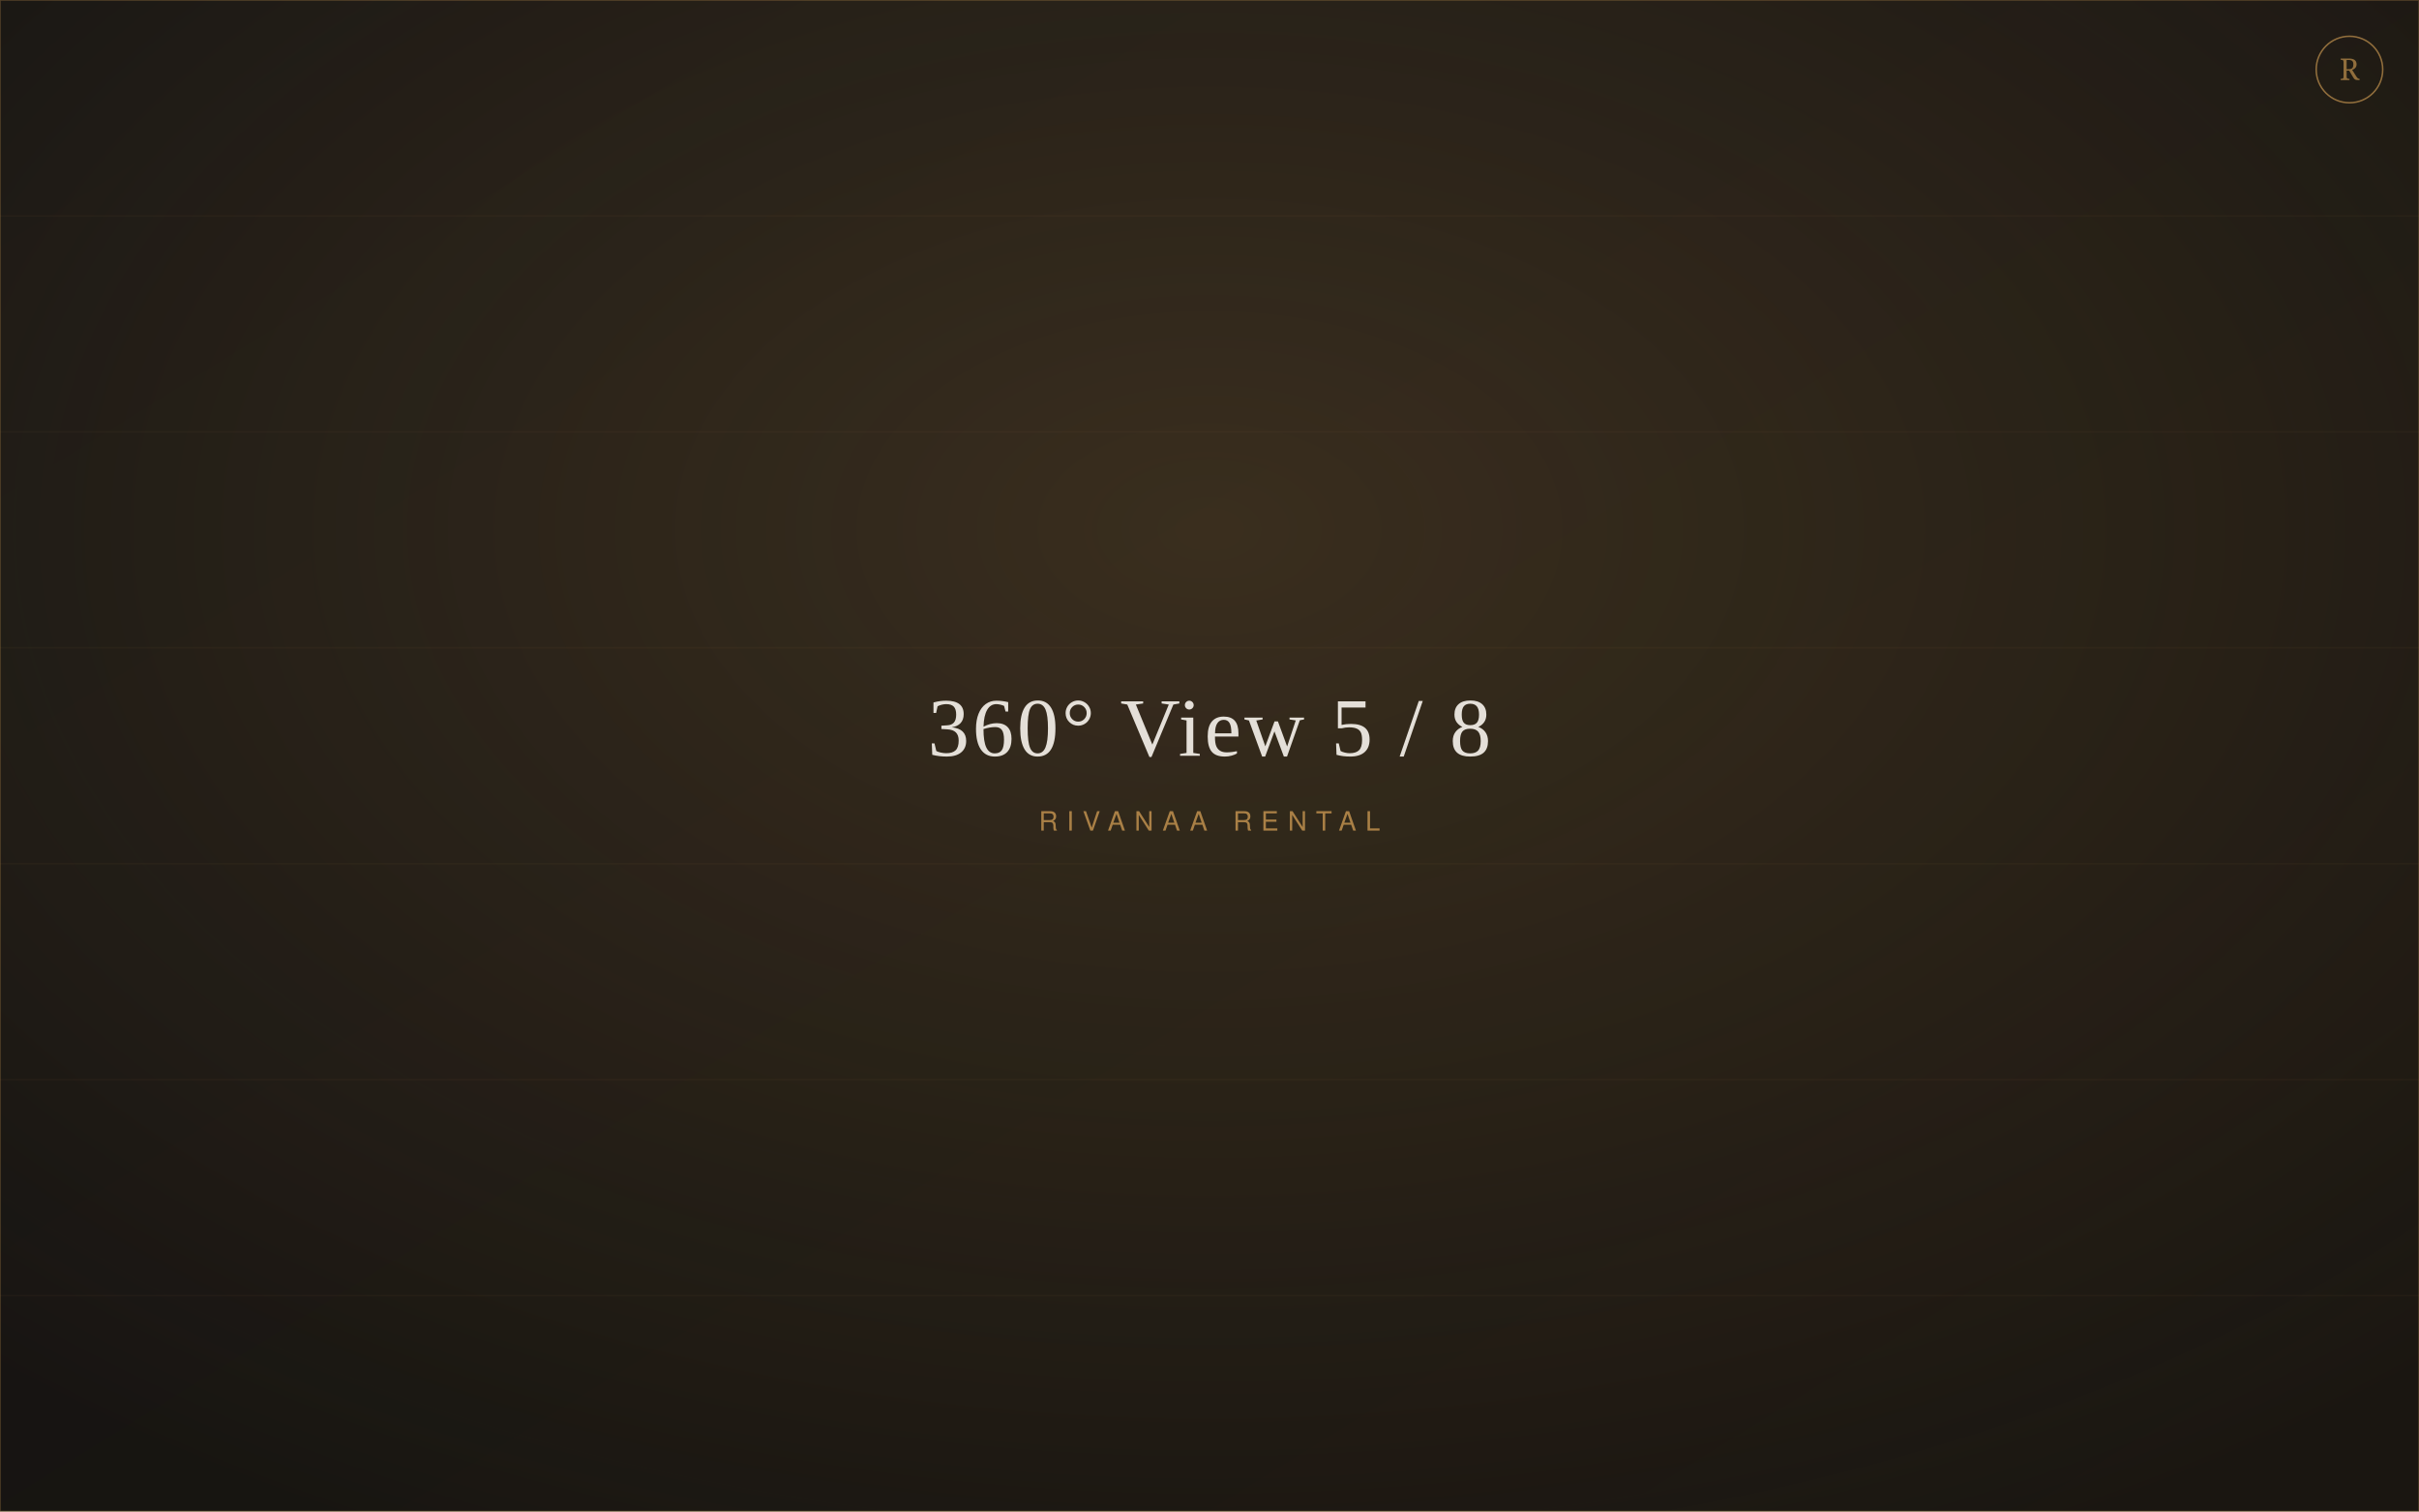
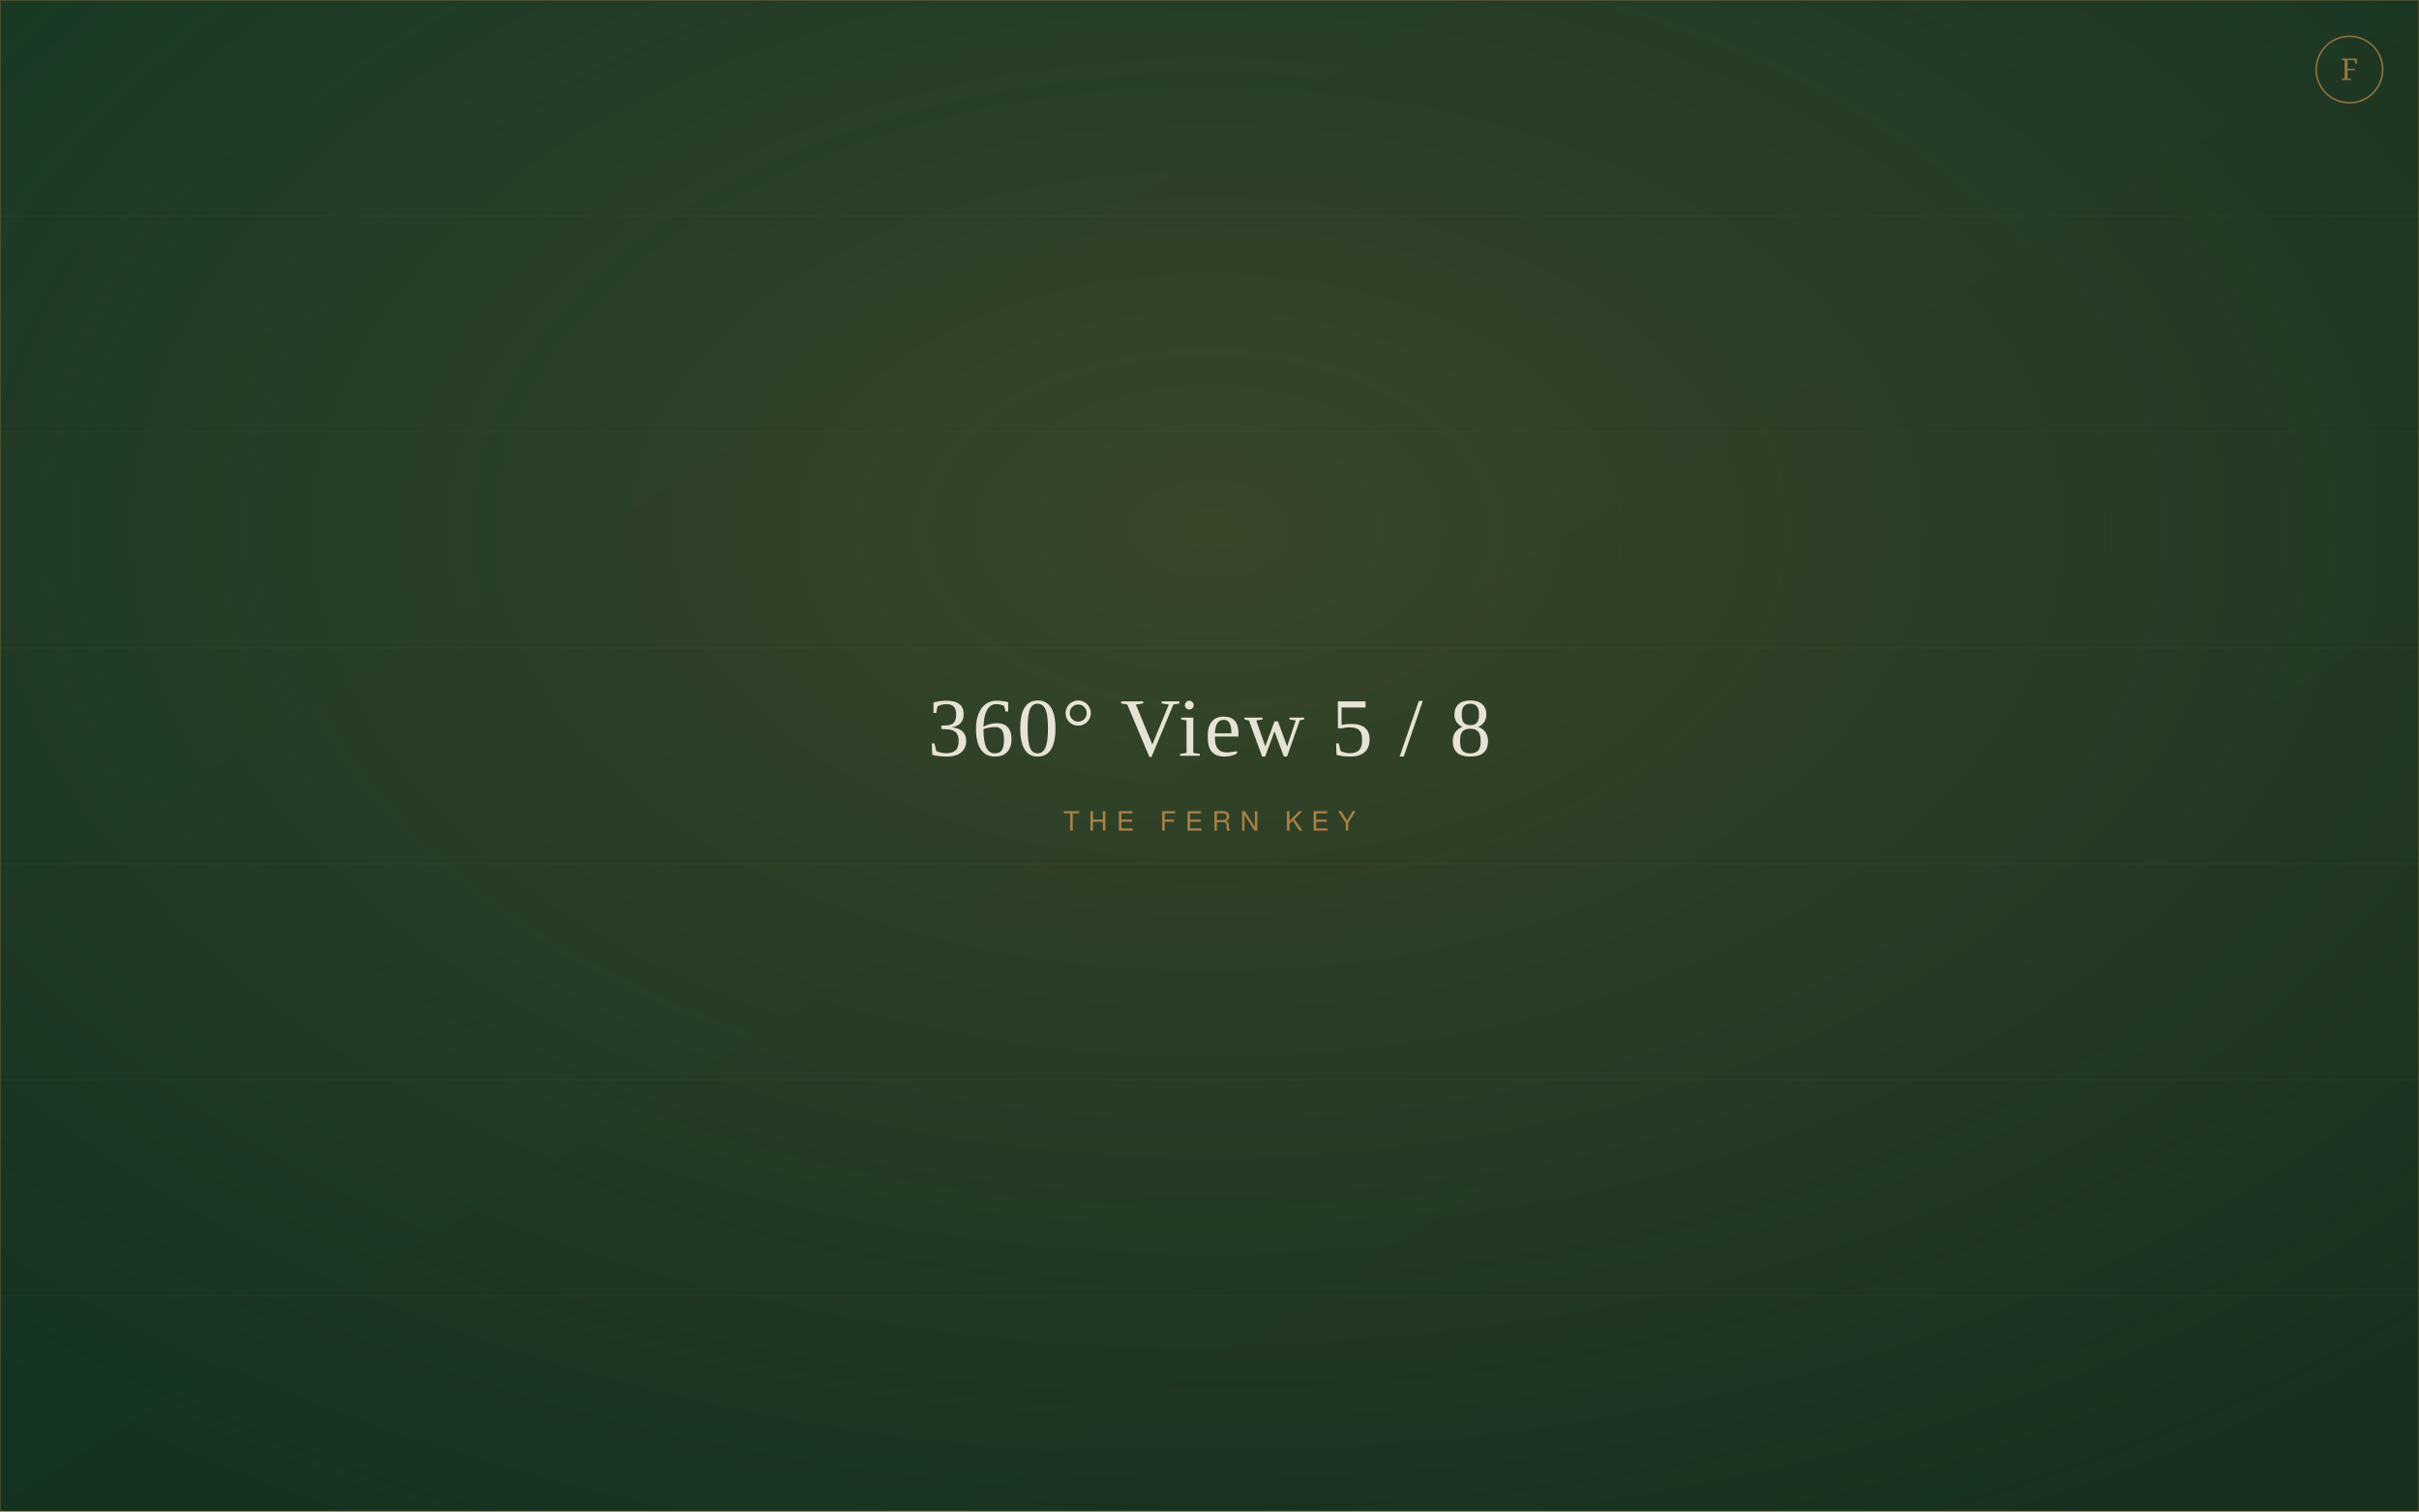
<svg xmlns="http://www.w3.org/2000/svg" width="1600" height="1000" viewBox="0 0 1600 1000">
  <defs>
    <linearGradient id="grad-360-5" x1="0%" y1="0%" x2="100%" y2="100%">
-       <stop offset="0%" stop-color="#141312" />
-       <stop offset="100%" stop-color="#1a1611" />
+       <stop offset="0%" stop-color="#123522" />
+       <stop offset="100%" stop-color="#17301f" />
    </linearGradient>
    <radialGradient id="glow-360-5" cx="50%" cy="35%" r="75%">
      <stop offset="0%" stop-color="#b78a4a" stop-opacity="0.22" />
      <stop offset="100%" stop-color="#b78a4a" stop-opacity="0" />
    </radialGradient>
  </defs>
  <rect width="1600" height="1000" fill="url(#grad-360-5)" />
  <rect width="1600" height="1000" fill="url(#glow-360-5)" />
  <line x1="0" y1="142.857" x2="1600" y2="142.857" stroke="#b78a4a" stroke-opacity="0.05" stroke-width="1" />
  <line x1="0" y1="285.714" x2="1600" y2="285.714" stroke="#b78a4a" stroke-opacity="0.05" stroke-width="1" />
  <line x1="0" y1="428.571" x2="1600" y2="428.571" stroke="#b78a4a" stroke-opacity="0.05" stroke-width="1" />
  <line x1="0" y1="571.429" x2="1600" y2="571.429" stroke="#b78a4a" stroke-opacity="0.05" stroke-width="1" />
  <line x1="0" y1="714.286" x2="1600" y2="714.286" stroke="#b78a4a" stroke-opacity="0.05" stroke-width="1" />
  <line x1="0" y1="857.143" x2="1600" y2="857.143" stroke="#b78a4a" stroke-opacity="0.05" stroke-width="1" />
  <rect x="0" y="0" width="1600" height="1000" fill="none" stroke="#b78a4a" stroke-opacity="0.35" stroke-width="1" />
  <g opacity="0.9" font-family="Georgia, 'Times New Roman', serif" text-anchor="middle">
-     <text x="800" y="500" fill="#f7f3ec" font-size="55" letter-spacing="2">360° View 5 / 8</text>
-     <text x="800" y="549.5" fill="#b78a4a" font-family="Helvetica, Arial, sans-serif" font-size="17.6" letter-spacing="6">RIVANAA RENTAL</text>
+     <text x="800" y="500" fill="#faf4e7" font-size="55" letter-spacing="2">360° View 5 / 8</text>
+     <text x="800" y="549.5" fill="#b78a4a" font-family="Helvetica, Arial, sans-serif" font-size="17.6" letter-spacing="6">THE FERN KEY</text>
  </g>
  <g opacity="0.75">
    <circle cx="1554" cy="46" r="22" fill="none" stroke="#b78a4a" stroke-width="1" />
-     <text x="1554" y="53" fill="#b78a4a" font-family="Georgia, serif" font-size="20" text-anchor="middle">R</text>
+     <text x="1554" y="53" fill="#b78a4a" font-family="Georgia, serif" font-size="20" text-anchor="middle">F</text>
  </g>
</svg>
